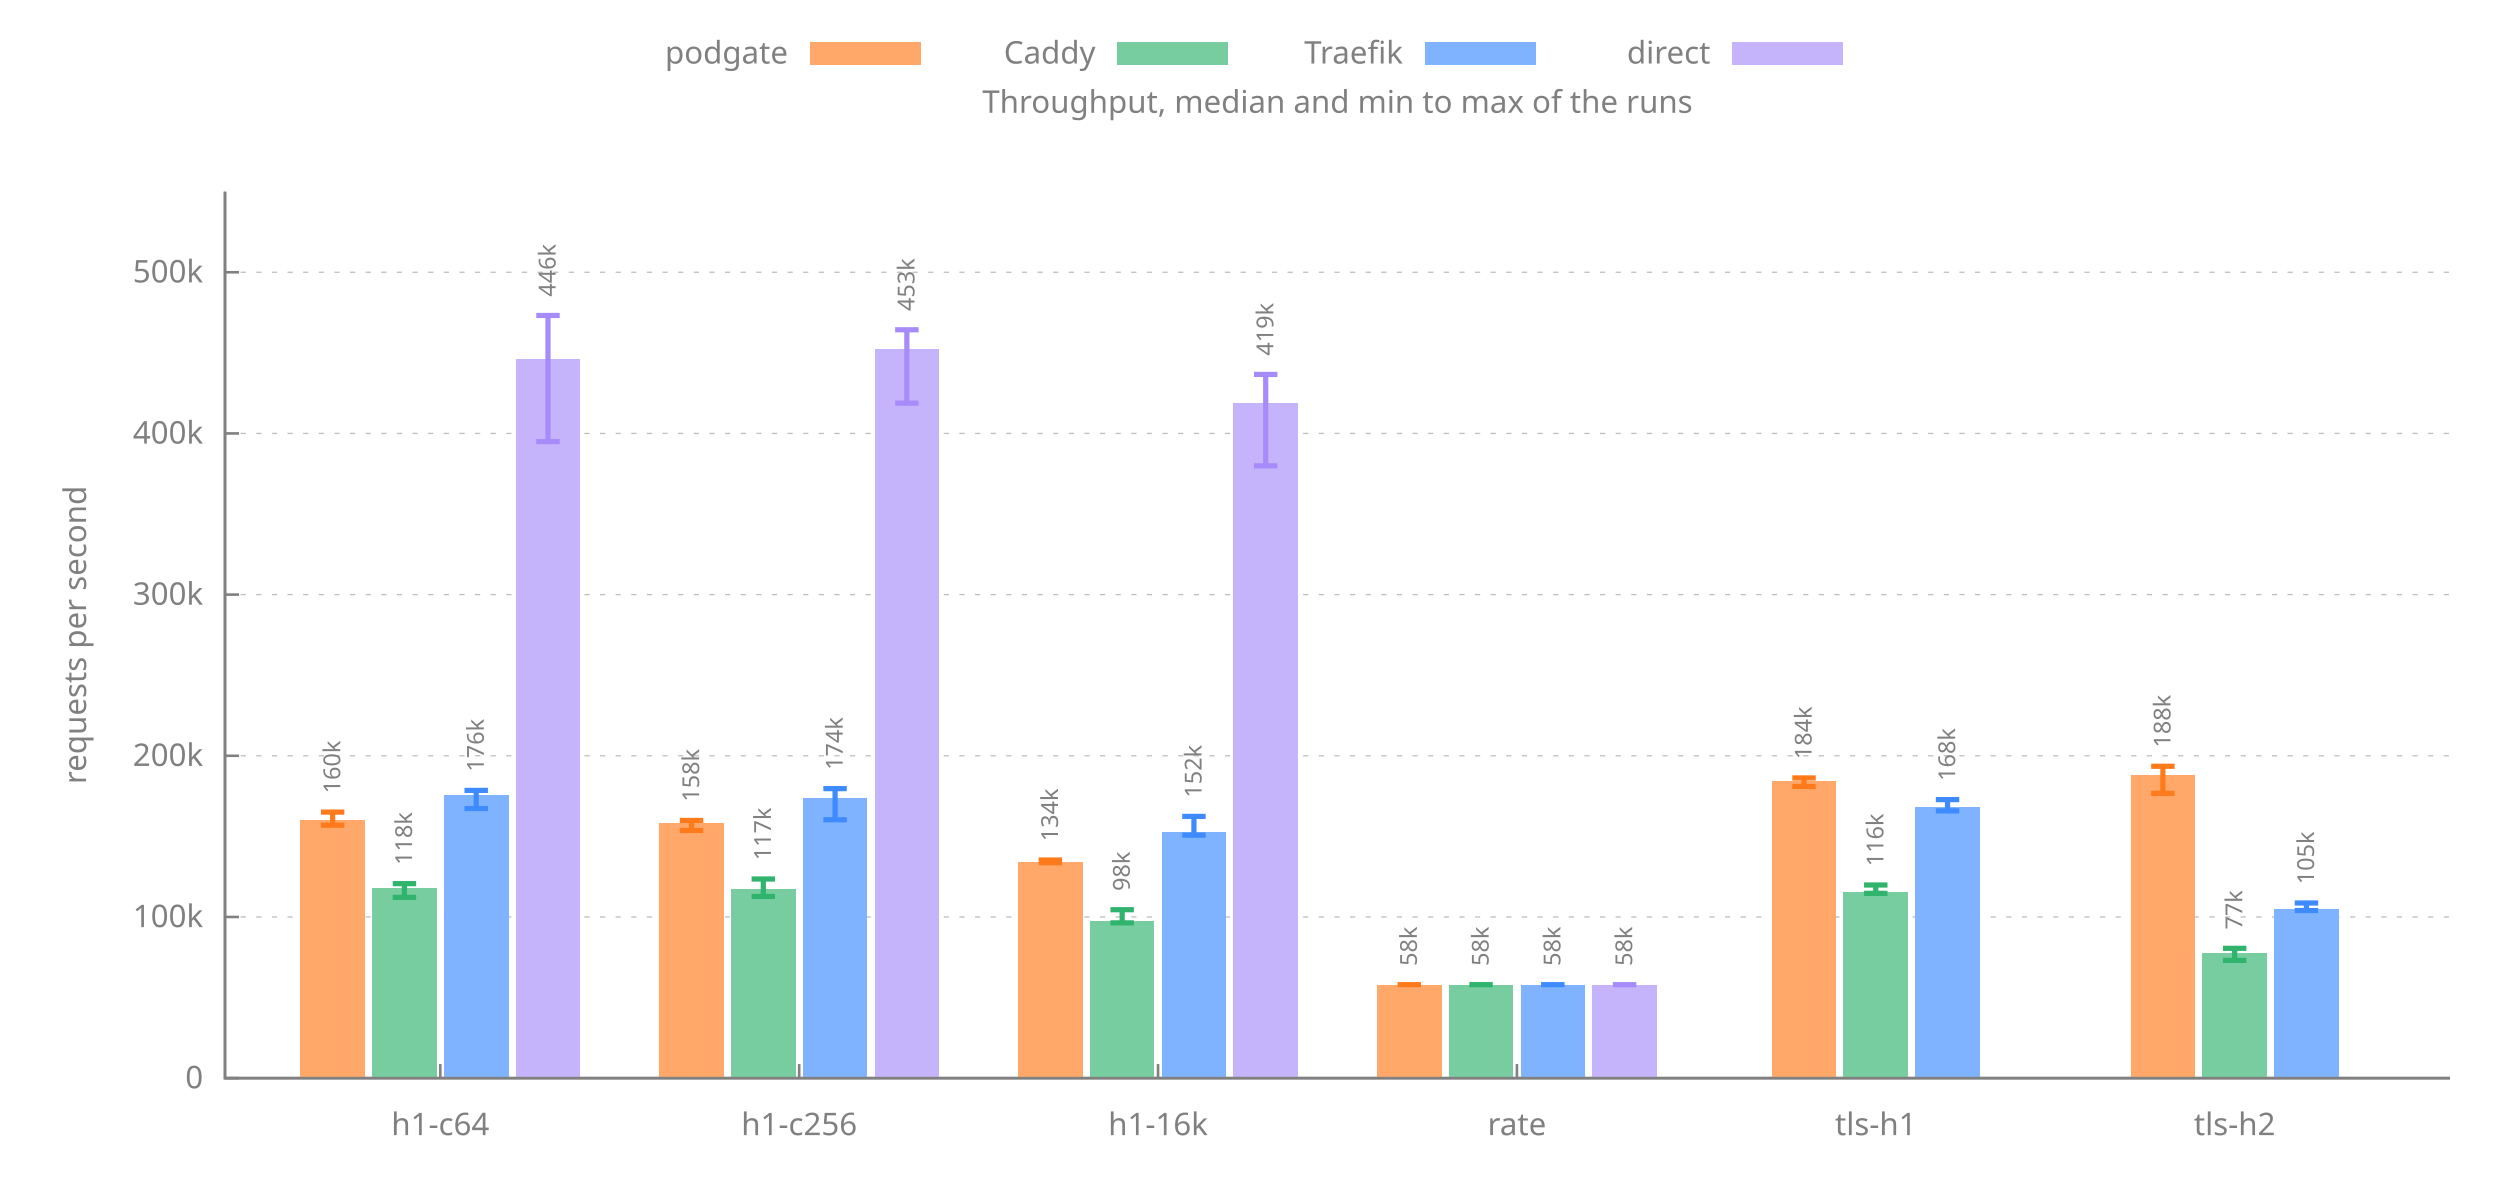
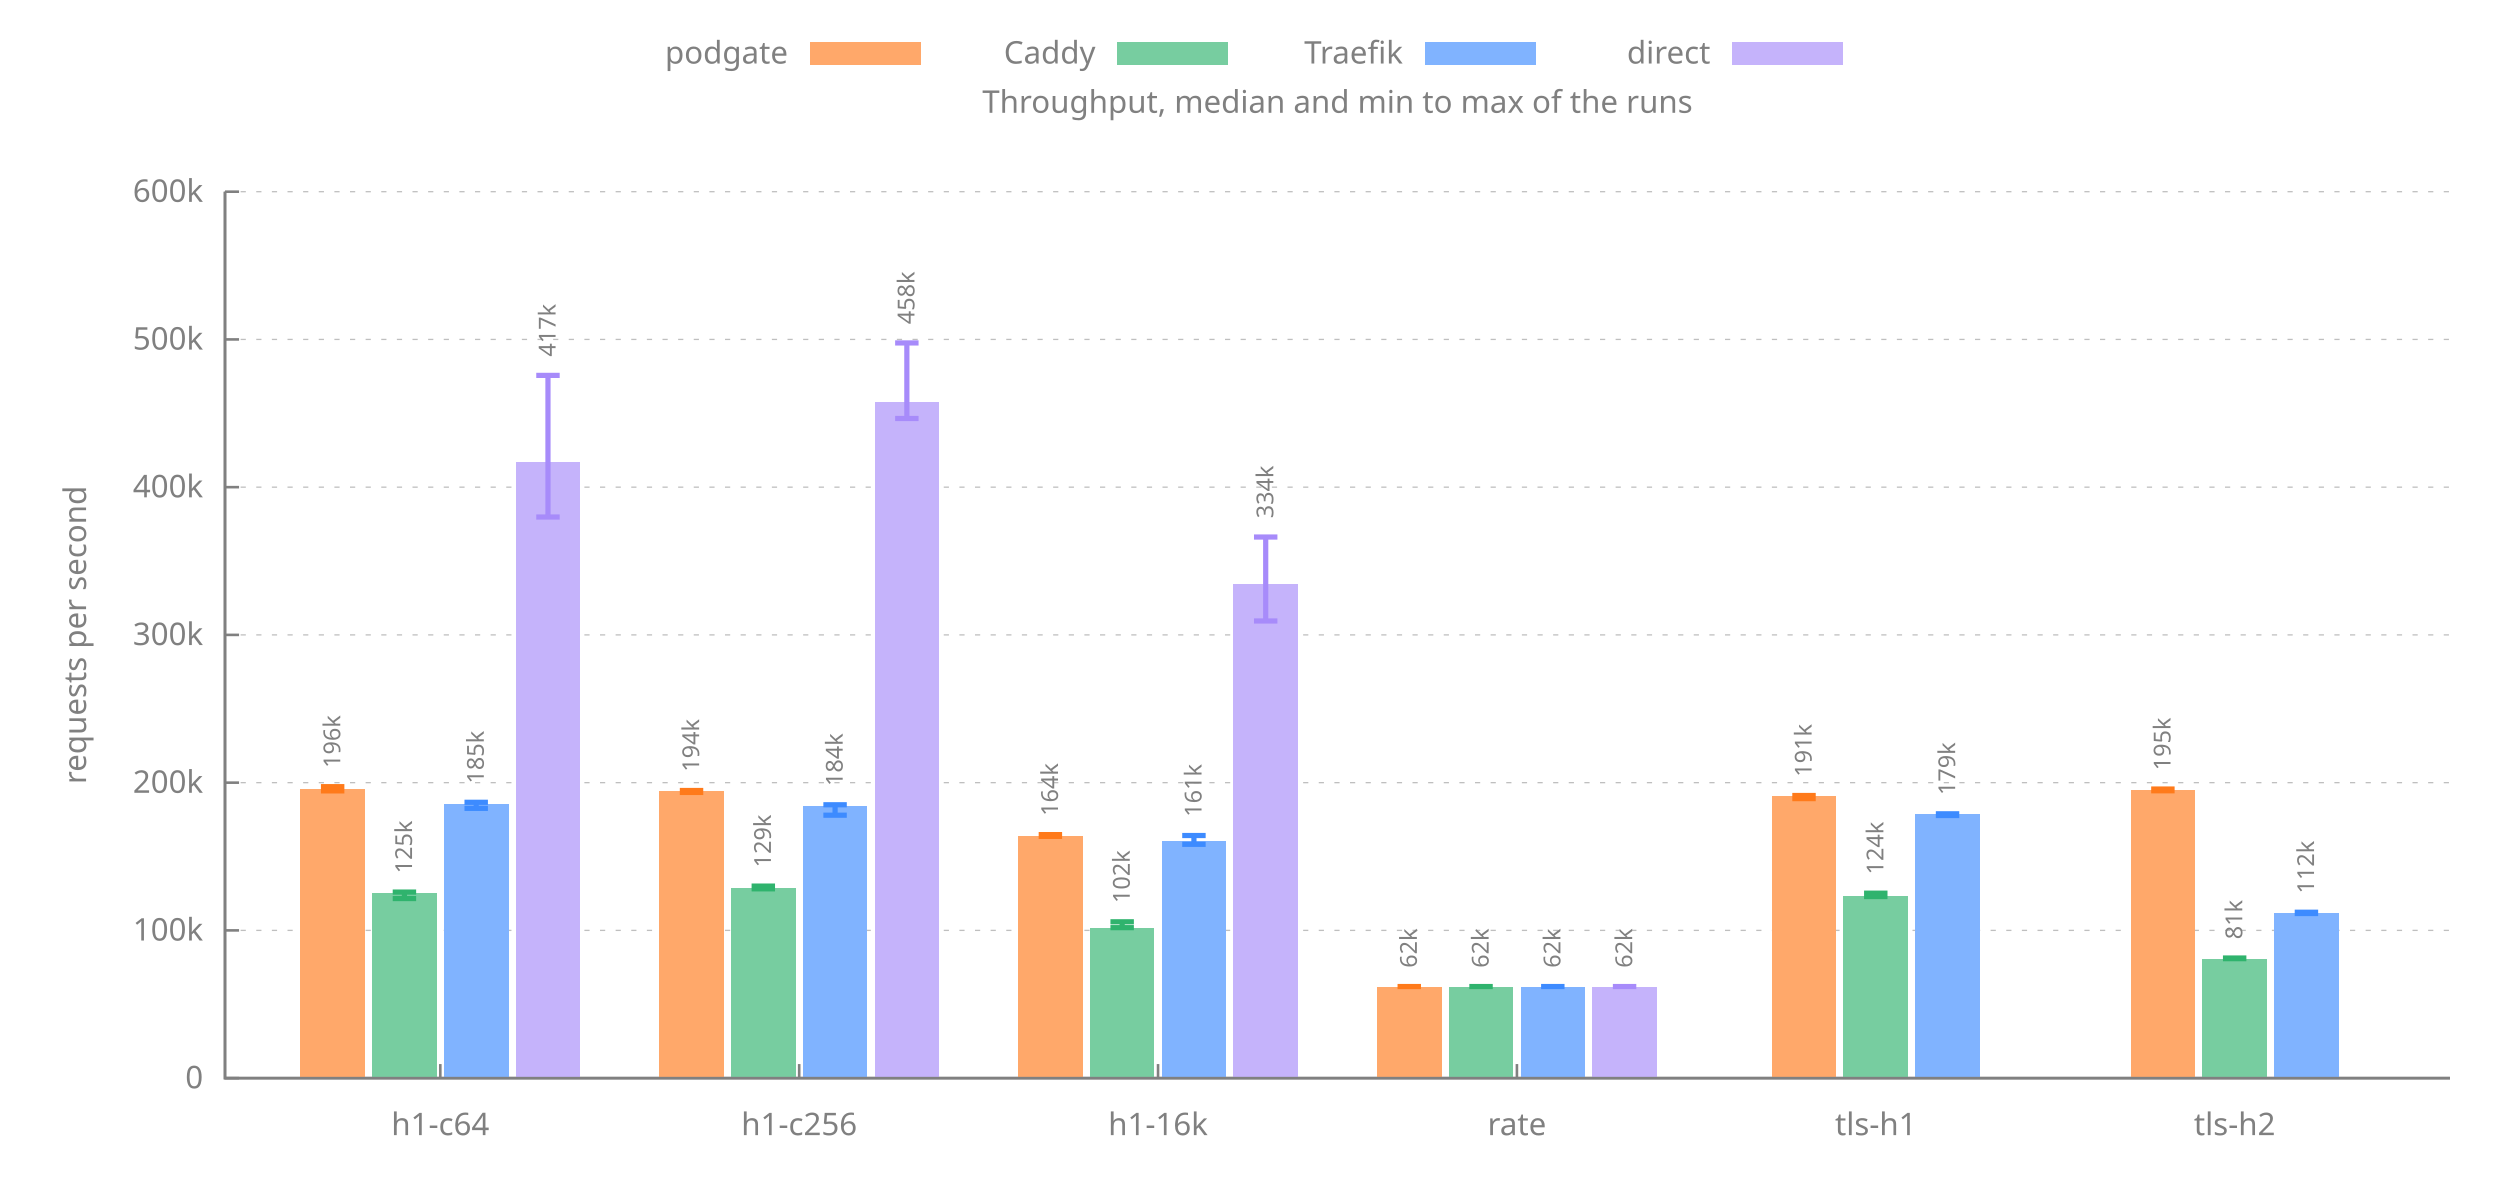
<svg xmlns="http://www.w3.org/2000/svg" xmlns:xlink="http://www.w3.org/1999/xlink" width="960" height="460" viewBox="0 0 960 460">
  <g id="gnuplot_canvas">
    <rect x="0" y="0" width="960" height="460" fill="none" />
    <defs>
      <circle id="gpDot" r="0.5" stroke-width="0.5" stroke="currentColor" />
      <path id="gpPt0" stroke-width="0.222" stroke="currentColor" d="M-1,0 h2 M0,-1 v2" />
      <path id="gpPt1" stroke-width="0.222" stroke="currentColor" d="M-1,-1 L1,1 M1,-1 L-1,1" />
      <path id="gpPt2" stroke-width="0.222" stroke="currentColor" d="M-1,0 L1,0 M0,-1 L0,1 M-1,-1 L1,1 M-1,1 L1,-1" />
      <rect id="gpPt3" stroke-width="0.222" stroke="currentColor" x="-1" y="-1" width="2" height="2" />
      <rect id="gpPt4" stroke-width="0.222" stroke="currentColor" fill="currentColor" x="-1" y="-1" width="2" height="2" />
      <circle id="gpPt5" stroke-width="0.222" stroke="currentColor" cx="0" cy="0" r="1" />
      <use xlink:href="#gpPt5" id="gpPt6" fill="currentColor" stroke="none" />
      <path id="gpPt7" stroke-width="0.222" stroke="currentColor" d="M0,-1.33 L-1.33,0.67 L1.33,0.67 z" />
      <use xlink:href="#gpPt7" id="gpPt8" fill="currentColor" stroke="none" />
      <use xlink:href="#gpPt7" id="gpPt9" stroke="currentColor" transform="rotate(180)" />
      <use xlink:href="#gpPt9" id="gpPt10" fill="currentColor" stroke="none" />
      <use xlink:href="#gpPt3" id="gpPt11" stroke="currentColor" transform="rotate(45)" />
      <use xlink:href="#gpPt11" id="gpPt12" fill="currentColor" stroke="none" />
      <path id="gpPt13" stroke-width="0.222" stroke="currentColor" d="M0,1.330 L1.265,0.411 L0.782,-1.067 L-0.782,-1.076 L-1.265,0.411 z" />
      <use xlink:href="#gpPt13" id="gpPt14" fill="currentColor" stroke="none" />
      <filter id="textbox" filterUnits="objectBoundingBox" x="0" y="0" height="1" width="1">
        <feFlood flood-color="white" flood-opacity="1" result="bgnd" />
        <feComposite in="SourceGraphic" in2="bgnd" operator="atop" />
      </filter>
      <filter id="greybox" filterUnits="objectBoundingBox" x="0" y="0" height="1" width="1">
        <feFlood flood-color="lightgrey" flood-opacity="1" result="grey" />
        <feComposite in="SourceGraphic" in2="grey" operator="atop" />
      </filter>
    </defs>
    <g fill="none" color="white" stroke="currentColor" stroke-width="1.00" stroke-linecap="butt" stroke-linejoin="miter">
</g>
    <g fill="none" color="black" stroke="currentColor" stroke-width="1.00" stroke-linecap="butt" stroke-linejoin="miter">
</g>
    <g fill="none" color="black" stroke="rgb(128, 128, 128)" stroke-width="0.50" stroke-linecap="butt" stroke-linejoin="miter">
</g>
    <g fill="none" color="gray" stroke="currentColor" stroke-width="0.50" stroke-linecap="butt" stroke-linejoin="miter">
      <path stroke="rgb(128, 128, 128)" stroke-dasharray="2,4" opacity="0.50" class="gridline" d="M86.40,414.00 L940.79,414.00  " />
    </g>
    <g fill="none" color="gray" stroke="rgb(128, 128, 128)" stroke-width="1.00" stroke-linecap="butt" stroke-linejoin="miter">
</g>
    <g fill="none" color="black" stroke="currentColor" stroke-width="1.00" stroke-linecap="butt" stroke-linejoin="miter">
      <path stroke="rgb(128, 128, 128)" d="M86.40,414.00 L91.80,414.00  " />
      <g transform="translate(78.01,417.90)" stroke="none" fill="rgb(128,128,128)" font-family="sans-serif" font-size="12.00" text-anchor="end">
        <text>
          <tspan font-family="sans-serif">0</tspan>
        </text>
      </g>
    </g>
    <g fill="none" color="black" stroke="currentColor" stroke-width="1.00" stroke-linecap="butt" stroke-linejoin="miter">
</g>
    <g fill="none" color="black" stroke="rgb(128, 128, 128)" stroke-width="0.50" stroke-linecap="butt" stroke-linejoin="miter">
</g>
    <g fill="none" color="gray" stroke="currentColor" stroke-width="0.50" stroke-linecap="butt" stroke-linejoin="miter">
-       <path stroke="rgb(128, 128, 128)" stroke-dasharray="2,4" opacity="0.50" class="gridline" d="M86.40,352.11 L940.79,352.11  " />
-     </g>
-     <g fill="none" color="gray" stroke="rgb(128, 128, 128)" stroke-width="1.00" stroke-linecap="butt" stroke-linejoin="miter">
- </g>
-     <g fill="none" color="black" stroke="currentColor" stroke-width="1.00" stroke-linecap="butt" stroke-linejoin="miter">
-       <path stroke="rgb(128, 128, 128)" d="M86.40,352.11 L91.80,352.11  " />
-       <g transform="translate(78.01,356.01)" stroke="none" fill="rgb(128,128,128)" font-family="sans-serif" font-size="12.00" text-anchor="end">
+       <path stroke="rgb(128, 128, 128)" stroke-dasharray="2,4" opacity="0.50" class="gridline" d="M86.40,357.27 L940.79,357.27  " />
+     </g>
+     <g fill="none" color="gray" stroke="rgb(128, 128, 128)" stroke-width="1.00" stroke-linecap="butt" stroke-linejoin="miter">
+ </g>
+     <g fill="none" color="black" stroke="currentColor" stroke-width="1.00" stroke-linecap="butt" stroke-linejoin="miter">
+       <path stroke="rgb(128, 128, 128)" d="M86.40,357.27 L91.80,357.27  " />
+       <g transform="translate(78.01,361.17)" stroke="none" fill="rgb(128,128,128)" font-family="sans-serif" font-size="12.00" text-anchor="end">
        <text>
          <tspan font-family="sans-serif">100k</tspan>
        </text>
      </g>
    </g>
    <g fill="none" color="black" stroke="currentColor" stroke-width="1.00" stroke-linecap="butt" stroke-linejoin="miter">
</g>
    <g fill="none" color="black" stroke="rgb(128, 128, 128)" stroke-width="0.50" stroke-linecap="butt" stroke-linejoin="miter">
</g>
    <g fill="none" color="gray" stroke="currentColor" stroke-width="0.50" stroke-linecap="butt" stroke-linejoin="miter">
-       <path stroke="rgb(128, 128, 128)" stroke-dasharray="2,4" opacity="0.50" class="gridline" d="M86.40,290.22 L940.79,290.22  " />
-     </g>
-     <g fill="none" color="gray" stroke="rgb(128, 128, 128)" stroke-width="1.00" stroke-linecap="butt" stroke-linejoin="miter">
- </g>
-     <g fill="none" color="black" stroke="currentColor" stroke-width="1.00" stroke-linecap="butt" stroke-linejoin="miter">
-       <path stroke="rgb(128, 128, 128)" d="M86.40,290.22 L91.80,290.22  " />
-       <g transform="translate(78.01,294.12)" stroke="none" fill="rgb(128,128,128)" font-family="sans-serif" font-size="12.00" text-anchor="end">
+       <path stroke="rgb(128, 128, 128)" stroke-dasharray="2,4" opacity="0.50" class="gridline" d="M86.40,300.54 L940.79,300.54  " />
+     </g>
+     <g fill="none" color="gray" stroke="rgb(128, 128, 128)" stroke-width="1.00" stroke-linecap="butt" stroke-linejoin="miter">
+ </g>
+     <g fill="none" color="black" stroke="currentColor" stroke-width="1.00" stroke-linecap="butt" stroke-linejoin="miter">
+       <path stroke="rgb(128, 128, 128)" d="M86.40,300.54 L91.80,300.54  " />
+       <g transform="translate(78.01,304.44)" stroke="none" fill="rgb(128,128,128)" font-family="sans-serif" font-size="12.00" text-anchor="end">
        <text>
          <tspan font-family="sans-serif">200k</tspan>
        </text>
      </g>
    </g>
    <g fill="none" color="black" stroke="currentColor" stroke-width="1.00" stroke-linecap="butt" stroke-linejoin="miter">
</g>
    <g fill="none" color="black" stroke="rgb(128, 128, 128)" stroke-width="0.50" stroke-linecap="butt" stroke-linejoin="miter">
</g>
    <g fill="none" color="gray" stroke="currentColor" stroke-width="0.50" stroke-linecap="butt" stroke-linejoin="miter">
-       <path stroke="rgb(128, 128, 128)" stroke-dasharray="2,4" opacity="0.50" class="gridline" d="M86.40,228.33 L940.79,228.33  " />
-     </g>
-     <g fill="none" color="gray" stroke="rgb(128, 128, 128)" stroke-width="1.00" stroke-linecap="butt" stroke-linejoin="miter">
- </g>
-     <g fill="none" color="black" stroke="currentColor" stroke-width="1.00" stroke-linecap="butt" stroke-linejoin="miter">
-       <path stroke="rgb(128, 128, 128)" d="M86.40,228.33 L91.80,228.33  " />
-       <g transform="translate(78.01,232.23)" stroke="none" fill="rgb(128,128,128)" font-family="sans-serif" font-size="12.00" text-anchor="end">
+       <path stroke="rgb(128, 128, 128)" stroke-dasharray="2,4" opacity="0.50" class="gridline" d="M86.40,243.80 L940.79,243.80  " />
+     </g>
+     <g fill="none" color="gray" stroke="rgb(128, 128, 128)" stroke-width="1.00" stroke-linecap="butt" stroke-linejoin="miter">
+ </g>
+     <g fill="none" color="black" stroke="currentColor" stroke-width="1.00" stroke-linecap="butt" stroke-linejoin="miter">
+       <path stroke="rgb(128, 128, 128)" d="M86.40,243.80 L91.80,243.80  " />
+       <g transform="translate(78.01,247.70)" stroke="none" fill="rgb(128,128,128)" font-family="sans-serif" font-size="12.00" text-anchor="end">
        <text>
          <tspan font-family="sans-serif">300k</tspan>
        </text>
      </g>
    </g>
    <g fill="none" color="black" stroke="currentColor" stroke-width="1.00" stroke-linecap="butt" stroke-linejoin="miter">
</g>
    <g fill="none" color="black" stroke="rgb(128, 128, 128)" stroke-width="0.50" stroke-linecap="butt" stroke-linejoin="miter">
</g>
    <g fill="none" color="gray" stroke="currentColor" stroke-width="0.50" stroke-linecap="butt" stroke-linejoin="miter">
-       <path stroke="rgb(128, 128, 128)" stroke-dasharray="2,4" opacity="0.50" class="gridline" d="M86.40,166.44 L940.79,166.44  " />
-     </g>
-     <g fill="none" color="gray" stroke="rgb(128, 128, 128)" stroke-width="1.00" stroke-linecap="butt" stroke-linejoin="miter">
- </g>
-     <g fill="none" color="black" stroke="currentColor" stroke-width="1.00" stroke-linecap="butt" stroke-linejoin="miter">
-       <path stroke="rgb(128, 128, 128)" d="M86.40,166.44 L91.80,166.44  " />
-       <g transform="translate(78.01,170.34)" stroke="none" fill="rgb(128,128,128)" font-family="sans-serif" font-size="12.00" text-anchor="end">
+       <path stroke="rgb(128, 128, 128)" stroke-dasharray="2,4" opacity="0.50" class="gridline" d="M86.40,187.07 L940.79,187.07  " />
+     </g>
+     <g fill="none" color="gray" stroke="rgb(128, 128, 128)" stroke-width="1.00" stroke-linecap="butt" stroke-linejoin="miter">
+ </g>
+     <g fill="none" color="black" stroke="currentColor" stroke-width="1.00" stroke-linecap="butt" stroke-linejoin="miter">
+       <path stroke="rgb(128, 128, 128)" d="M86.40,187.07 L91.80,187.07  " />
+       <g transform="translate(78.01,190.97)" stroke="none" fill="rgb(128,128,128)" font-family="sans-serif" font-size="12.00" text-anchor="end">
        <text>
          <tspan font-family="sans-serif">400k</tspan>
        </text>
      </g>
    </g>
    <g fill="none" color="black" stroke="currentColor" stroke-width="1.00" stroke-linecap="butt" stroke-linejoin="miter">
</g>
    <g fill="none" color="black" stroke="rgb(128, 128, 128)" stroke-width="0.50" stroke-linecap="butt" stroke-linejoin="miter">
</g>
    <g fill="none" color="gray" stroke="currentColor" stroke-width="0.50" stroke-linecap="butt" stroke-linejoin="miter">
-       <path stroke="rgb(128, 128, 128)" stroke-dasharray="2,4" opacity="0.50" class="gridline" d="M86.40,104.55 L940.79,104.55  " />
-     </g>
-     <g fill="none" color="gray" stroke="rgb(128, 128, 128)" stroke-width="1.00" stroke-linecap="butt" stroke-linejoin="miter">
- </g>
-     <g fill="none" color="black" stroke="currentColor" stroke-width="1.00" stroke-linecap="butt" stroke-linejoin="miter">
-       <path stroke="rgb(128, 128, 128)" d="M86.40,104.55 L91.80,104.55  " />
-       <g transform="translate(78.01,108.45)" stroke="none" fill="rgb(128,128,128)" font-family="sans-serif" font-size="12.00" text-anchor="end">
+       <path stroke="rgb(128, 128, 128)" stroke-dasharray="2,4" opacity="0.50" class="gridline" d="M86.40,130.34 L940.79,130.34  " />
+     </g>
+     <g fill="none" color="gray" stroke="rgb(128, 128, 128)" stroke-width="1.00" stroke-linecap="butt" stroke-linejoin="miter">
+ </g>
+     <g fill="none" color="black" stroke="currentColor" stroke-width="1.00" stroke-linecap="butt" stroke-linejoin="miter">
+       <path stroke="rgb(128, 128, 128)" d="M86.40,130.34 L91.80,130.34  " />
+       <g transform="translate(78.01,134.24)" stroke="none" fill="rgb(128,128,128)" font-family="sans-serif" font-size="12.00" text-anchor="end">
        <text>
          <tspan font-family="sans-serif">500k</tspan>
+         </text>
+       </g>
+     </g>
+     <g fill="none" color="black" stroke="currentColor" stroke-width="1.00" stroke-linecap="butt" stroke-linejoin="miter">
+ </g>
+     <g fill="none" color="black" stroke="rgb(128, 128, 128)" stroke-width="0.50" stroke-linecap="butt" stroke-linejoin="miter">
+ </g>
+     <g fill="none" color="gray" stroke="currentColor" stroke-width="0.50" stroke-linecap="butt" stroke-linejoin="miter">
+       <path stroke="rgb(128, 128, 128)" stroke-dasharray="2,4" opacity="0.50" class="gridline" d="M86.40,73.61 L940.79,73.61  " />
+     </g>
+     <g fill="none" color="gray" stroke="rgb(128, 128, 128)" stroke-width="1.00" stroke-linecap="butt" stroke-linejoin="miter">
+ </g>
+     <g fill="none" color="black" stroke="currentColor" stroke-width="1.00" stroke-linecap="butt" stroke-linejoin="miter">
+       <path stroke="rgb(128, 128, 128)" d="M86.40,73.61 L91.80,73.61  " />
+       <g transform="translate(78.01,77.51)" stroke="none" fill="rgb(128,128,128)" font-family="sans-serif" font-size="12.00" text-anchor="end">
+         <text>
+           <tspan font-family="sans-serif">600k</tspan>
        </text>
      </g>
    </g>
    <g fill="none" color="black" stroke="currentColor" stroke-width="1.00" stroke-linecap="butt" stroke-linejoin="miter">
      <path stroke="rgb(128, 128, 128)" d="M169.08,414.00 L169.08,408.60  " />
      <g transform="translate(169.08,435.90)" stroke="none" fill="rgb(128,128,128)" font-family="sans-serif" font-size="12.00" text-anchor="middle">
        <text>
          <tspan font-family="sans-serif">h1-c64</tspan>
        </text>
      </g>
    </g>
    <g fill="none" color="black" stroke="currentColor" stroke-width="1.00" stroke-linecap="butt" stroke-linejoin="miter">
      <path stroke="rgb(128, 128, 128)" d="M306.89,414.00 L306.89,408.60  " />
      <g transform="translate(306.89,435.90)" stroke="none" fill="rgb(128,128,128)" font-family="sans-serif" font-size="12.00" text-anchor="middle">
        <text>
          <tspan font-family="sans-serif">h1-c256</tspan>
        </text>
      </g>
    </g>
    <g fill="none" color="black" stroke="currentColor" stroke-width="1.00" stroke-linecap="butt" stroke-linejoin="miter">
      <path stroke="rgb(128, 128, 128)" d="M444.69,414.00 L444.69,408.60  " />
      <g transform="translate(444.69,435.90)" stroke="none" fill="rgb(128,128,128)" font-family="sans-serif" font-size="12.00" text-anchor="middle">
        <text>
          <tspan font-family="sans-serif">h1-16k</tspan>
        </text>
      </g>
    </g>
    <g fill="none" color="black" stroke="currentColor" stroke-width="1.00" stroke-linecap="butt" stroke-linejoin="miter">
      <path stroke="rgb(128, 128, 128)" d="M582.50,414.00 L582.50,408.60  " />
      <g transform="translate(582.50,435.90)" stroke="none" fill="rgb(128,128,128)" font-family="sans-serif" font-size="12.00" text-anchor="middle">
        <text>
          <tspan font-family="sans-serif">rate</tspan>
        </text>
      </g>
    </g>
    <g fill="none" color="black" stroke="currentColor" stroke-width="1.00" stroke-linecap="butt" stroke-linejoin="miter">
      <path stroke="rgb(128, 128, 128)" d="M720.30,414.00 L720.30,408.60  " />
      <g transform="translate(720.30,435.90)" stroke="none" fill="rgb(128,128,128)" font-family="sans-serif" font-size="12.00" text-anchor="middle">
        <text>
          <tspan font-family="sans-serif">tls-h1</tspan>
        </text>
      </g>
    </g>
    <g fill="none" color="black" stroke="currentColor" stroke-width="1.00" stroke-linecap="butt" stroke-linejoin="miter">
      <path stroke="rgb(128, 128, 128)" d="M858.11,414.00 L858.11,408.60  " />
      <g transform="translate(858.11,435.90)" stroke="none" fill="rgb(128,128,128)" font-family="sans-serif" font-size="12.00" text-anchor="middle">
        <text>
          <tspan font-family="sans-serif">tls-h2</tspan>
        </text>
      </g>
    </g>
    <g fill="none" color="black" stroke="currentColor" stroke-width="1.00" stroke-linecap="butt" stroke-linejoin="miter">
</g>
    <g fill="none" color="black" stroke="currentColor" stroke-width="1.00" stroke-linecap="butt" stroke-linejoin="miter">
      <path stroke="rgb(128, 128, 128)" d="M86.40,73.61 L86.40,414.00 L940.79,414.00 M940.79,73.61 M86.40,73.61  " />
    </g>
    <g fill="none" color="black" stroke="currentColor" stroke-width="1.00" stroke-linecap="butt" stroke-linejoin="miter">
</g>
    <g id="gnuplot_plot_1">
      <g fill="none" color="black" stroke="currentColor" stroke-width="1.00" stroke-linecap="butt" stroke-linejoin="miter">
        <g transform="translate(302.59,24.41)" stroke="none" fill="rgb(128,128,128)" font-family="sans-serif" font-size="12.00" text-anchor="end">
          <text>
            <tspan font-family="sans-serif">podgate</tspan>
          </text>
        </g>
      </g>
      <g fill="none" color="black" stroke="currentColor" stroke-width="1.00" stroke-linecap="butt" stroke-linejoin="miter">
        <g stroke="none" shape-rendering="crispEdges">
          <polygon fill="rgb(255, 168, 106)" points="310.98,25.01 353.54,25.01 353.54,16.01 310.98,16.01 " />
-           <polygon fill="rgb(255, 168, 106)" points="115.34,414.00 140.15,414.00 140.15,314.92 115.34,314.92 " />
-           <polygon fill="rgb(255, 168, 106)" points="253.14,414.00 277.96,414.00 277.96,315.97 253.14,315.97 " />
-           <polygon fill="rgb(255, 168, 106)" points="390.95,414.00 415.76,414.00 415.76,330.89 390.95,330.89 " />
-           <polygon fill="rgb(255, 168, 106)" points="528.75,414.00 553.57,414.00 553.57,378.10 528.75,378.10 " />
-           <polygon fill="rgb(255, 168, 106)" points="680.34,414.00 705.15,414.00 705.15,300.06 680.34,300.06 " />
-           <polygon fill="rgb(255, 168, 106)" points="818.14,414.00 842.96,414.00 842.96,297.70 818.14,297.70 " />
+           <polygon fill="rgb(255, 168, 106)" points="115.34,414.00 140.15,414.00 140.15,302.91 115.34,302.91 " />
+           <polygon fill="rgb(255, 168, 106)" points="253.14,414.00 277.96,414.00 277.96,303.68 253.14,303.68 " />
+           <polygon fill="rgb(255, 168, 106)" points="390.95,414.00 415.76,414.00 415.76,320.99 390.95,320.99 " />
+           <polygon fill="rgb(255, 168, 106)" points="528.75,414.00 553.57,414.00 553.57,378.82 528.75,378.82 " />
+           <polygon fill="rgb(255, 168, 106)" points="680.34,414.00 705.15,414.00 705.15,305.84 680.34,305.84 " />
+           <polygon fill="rgb(255, 168, 106)" points="818.14,414.00 842.96,414.00 842.96,303.50 818.14,303.50 " />
        </g>
      </g>
    </g>
    <g id="gnuplot_plot_2">
      <g fill="none" color="black" stroke="currentColor" stroke-width="1.00" stroke-linecap="butt" stroke-linejoin="miter">
        <g transform="translate(420.66,24.41)" stroke="none" fill="rgb(128,128,128)" font-family="sans-serif" font-size="12.00" text-anchor="end">
          <text>
            <tspan font-family="sans-serif">Caddy</tspan>
          </text>
        </g>
      </g>
      <g fill="none" color="black" stroke="currentColor" stroke-width="1.00" stroke-linecap="butt" stroke-linejoin="miter">
        <g stroke="none" shape-rendering="crispEdges">
          <polygon fill="rgb(119, 205, 160)" points="429.05,25.01 471.61,25.01 471.61,16.01 429.05,16.01 " />
-           <polygon fill="rgb(119, 205, 160)" points="142.90,414.00 167.71,414.00 167.71,341.18 142.90,341.18 " />
-           <polygon fill="rgb(119, 205, 160)" points="280.70,414.00 305.52,414.00 305.52,341.54 280.70,341.54 " />
-           <polygon fill="rgb(119, 205, 160)" points="418.51,414.00 443.32,414.00 443.32,353.55 418.51,353.55 " />
-           <polygon fill="rgb(119, 205, 160)" points="556.31,414.00 581.13,414.00 581.13,378.10 556.31,378.10 " />
-           <polygon fill="rgb(119, 205, 160)" points="707.90,414.00 732.71,414.00 732.71,342.43 707.90,342.43 " />
-           <polygon fill="rgb(119, 205, 160)" points="845.70,414.00 870.52,414.00 870.52,366.06 845.70,366.06 " />
+           <polygon fill="rgb(119, 205, 160)" points="142.90,414.00 167.71,414.00 167.71,342.94 142.90,342.94 " />
+           <polygon fill="rgb(119, 205, 160)" points="280.70,414.00 305.52,414.00 305.52,340.93 280.70,340.93 " />
+           <polygon fill="rgb(119, 205, 160)" points="418.51,414.00 443.32,414.00 443.32,356.17 418.51,356.17 " />
+           <polygon fill="rgb(119, 205, 160)" points="556.31,414.00 581.13,414.00 581.13,378.82 556.31,378.82 " />
+           <polygon fill="rgb(119, 205, 160)" points="707.90,414.00 732.71,414.00 732.71,343.89 707.90,343.89 " />
+           <polygon fill="rgb(119, 205, 160)" points="845.70,414.00 870.52,414.00 870.52,368.10 845.70,368.10 " />
        </g>
      </g>
    </g>
    <g id="gnuplot_plot_3">
      <g fill="none" color="black" stroke="currentColor" stroke-width="1.00" stroke-linecap="butt" stroke-linejoin="miter">
        <g transform="translate(538.73,24.41)" stroke="none" fill="rgb(128,128,128)" font-family="sans-serif" font-size="12.00" text-anchor="end">
          <text>
            <tspan font-family="sans-serif">Traefik</tspan>
          </text>
        </g>
      </g>
      <g fill="none" color="black" stroke="currentColor" stroke-width="1.00" stroke-linecap="butt" stroke-linejoin="miter">
        <g stroke="none" shape-rendering="crispEdges">
          <polygon fill="rgb(128, 179, 255)" points="547.12,25.01 589.68,25.01 589.68,16.01 547.12,16.01 " />
-           <polygon fill="rgb(128, 179, 255)" points="170.46,414.00 195.28,414.00 195.28,305.24 170.46,305.24 " />
-           <polygon fill="rgb(128, 179, 255)" points="308.27,414.00 333.08,414.00 333.08,306.43 308.27,306.43 " />
-           <polygon fill="rgb(128, 179, 255)" points="446.07,414.00 470.89,414.00 470.89,319.62 446.07,319.62 " />
-           <polygon fill="rgb(128, 179, 255)" points="583.88,414.00 608.69,414.00 608.69,378.10 583.88,378.10 " />
-           <polygon fill="rgb(128, 179, 255)" points="735.46,414.00 760.28,414.00 760.28,310.01 735.46,310.01 " />
-           <polygon fill="rgb(128, 179, 255)" points="873.27,414.00 898.08,414.00 898.08,348.93 873.27,348.93 " />
+           <polygon fill="rgb(128, 179, 255)" points="170.46,414.00 195.28,414.00 195.28,308.92 170.46,308.92 " />
+           <polygon fill="rgb(128, 179, 255)" points="308.27,414.00 333.08,414.00 333.08,309.43 308.27,309.43 " />
+           <polygon fill="rgb(128, 179, 255)" points="446.07,414.00 470.89,414.00 470.89,322.84 446.07,322.84 " />
+           <polygon fill="rgb(128, 179, 255)" points="583.88,414.00 608.69,414.00 608.69,378.82 583.88,378.82 " />
+           <polygon fill="rgb(128, 179, 255)" points="735.46,414.00 760.28,414.00 760.28,312.69 735.46,312.69 " />
+           <polygon fill="rgb(128, 179, 255)" points="873.27,414.00 898.08,414.00 898.08,350.50 873.27,350.50 " />
        </g>
      </g>
    </g>
    <g id="gnuplot_plot_4">
      <g fill="none" color="black" stroke="currentColor" stroke-width="1.00" stroke-linecap="butt" stroke-linejoin="miter">
        <g transform="translate(656.80,24.41)" stroke="none" fill="rgb(128,128,128)" font-family="sans-serif" font-size="12.00" text-anchor="end">
          <text>
            <tspan font-family="sans-serif">direct</tspan>
          </text>
        </g>
      </g>
      <g fill="none" color="black" stroke="currentColor" stroke-width="1.00" stroke-linecap="butt" stroke-linejoin="miter">
        <g stroke="none" shape-rendering="crispEdges">
          <polygon fill="rgb(197, 179, 251)" points="665.19,25.01 707.75,25.01 707.75,16.01 665.19,16.01 " />
-           <polygon fill="rgb(197, 179, 251)" points="198.02,414.00 222.84,414.00 222.84,137.67 198.02,137.67 " />
-           <polygon fill="rgb(197, 179, 251)" points="335.83,414.00 360.64,414.00 360.64,133.90 335.83,133.90 " />
-           <polygon fill="rgb(197, 179, 251)" points="473.63,414.00 498.45,414.00 498.45,154.85 473.63,154.85 " />
-           <polygon fill="rgb(197, 179, 251)" points="611.44,414.00 636.25,414.00 636.25,378.10 611.44,378.10 " />
+           <polygon fill="rgb(197, 179, 251)" points="198.02,414.00 222.84,414.00 222.84,177.54 198.02,177.54 " />
+           <polygon fill="rgb(197, 179, 251)" points="335.83,414.00 360.64,414.00 360.64,154.42 335.83,154.42 " />
+           <polygon fill="rgb(197, 179, 251)" points="473.63,414.00 498.45,414.00 498.45,224.35 473.63,224.35 " />
+           <polygon fill="rgb(197, 179, 251)" points="611.44,414.00 636.25,414.00 636.25,378.82 611.44,378.82 " />
        </g>
      </g>
    </g>
    <g id="gnuplot_plot_5" fill="none">
      <g fill="none" color="white" stroke="rgb(167, 139, 250)" stroke-width="2.00" stroke-linecap="butt" stroke-linejoin="miter">
</g>
      <g fill="none" color="black" stroke="currentColor" stroke-width="2.00" stroke-linecap="butt" stroke-linejoin="miter">
-         <path stroke="rgb(255, 122,  26)" d="M127.74,316.88 L127.74,311.85 M123.24,316.88 L132.24,316.88 M123.24,311.85 L132.24,311.85 M265.55,318.91 L265.55,315.05   M261.05,318.91 L270.05,318.91 M261.05,315.05 L270.05,315.05 M403.35,331.29 L403.35,330.25 M398.85,331.29 L407.85,331.29   M398.85,330.25 L407.85,330.25 M541.16,378.11 M536.66,378.11 L545.66,378.11 M536.66,378.11 L545.66,378.11 M692.74,302.00   L692.74,298.73 M688.24,302.00 L697.24,302.00 M688.24,298.73 L697.24,298.73 M830.55,304.64 L830.55,294.25 M826.05,304.64   L835.05,304.64 M826.05,294.25 L835.05,294.25  " />
-       </g>
-       <g fill="none" color="black" stroke="currentColor" stroke-width="2.00" stroke-linecap="butt" stroke-linejoin="miter">
-         <use xlink:href="#gpDot" x="127.74" y="314.93" color="rgb(255, 122,  26)" />
-         <use xlink:href="#gpDot" x="265.55" y="315.98" color="rgb(255, 122,  26)" />
-         <use xlink:href="#gpDot" x="403.35" y="330.90" color="rgb(255, 122,  26)" />
-         <use xlink:href="#gpDot" x="541.16" y="378.11" color="rgb(255, 122,  26)" />
-         <use xlink:href="#gpDot" x="692.74" y="300.07" color="rgb(255, 122,  26)" />
-         <use xlink:href="#gpDot" x="830.55" y="297.71" color="rgb(255, 122,  26)" />
+         <path stroke="rgb(255, 122,  26)" d="M127.74,303.70 L127.74,302.08 M123.24,303.70 L132.24,303.70 M123.24,302.08 L132.24,302.08 M265.55,304.30 L265.55,303.55   M261.05,304.30 L270.05,304.30 M261.05,303.55 L270.05,303.55 M403.35,321.17 L403.35,320.49 M398.85,321.17 L407.85,321.17   M398.85,320.49 L407.85,320.49 M541.16,378.83 M536.66,378.83 L545.66,378.83 M536.66,378.83 L545.66,378.83 M692.74,306.67   L692.74,305.47 M688.24,306.67 L697.24,306.67 M688.24,305.47 L697.24,305.47 M830.55,303.66 L830.55,302.99 M826.05,303.66   L835.05,303.66 M826.05,302.99 L835.05,302.99  " />
+       </g>
+       <g fill="none" color="black" stroke="currentColor" stroke-width="2.00" stroke-linecap="butt" stroke-linejoin="miter">
+         <use xlink:href="#gpDot" x="127.74" y="302.92" color="rgb(255, 122,  26)" />
+         <use xlink:href="#gpDot" x="265.55" y="303.69" color="rgb(255, 122,  26)" />
+         <use xlink:href="#gpDot" x="403.35" y="321.00" color="rgb(255, 122,  26)" />
+         <use xlink:href="#gpDot" x="541.16" y="378.83" color="rgb(255, 122,  26)" />
+         <use xlink:href="#gpDot" x="692.74" y="305.85" color="rgb(255, 122,  26)" />
+         <use xlink:href="#gpDot" x="830.55" y="303.51" color="rgb(255, 122,  26)" />
      </g>
    </g>
    <g id="gnuplot_plot_6" fill="none">
      <g fill="none" color="black" stroke="currentColor" stroke-width="2.00" stroke-linecap="butt" stroke-linejoin="miter">
-         <path stroke="rgb( 47, 179, 109)" d="M155.30,344.58 L155.30,339.32 M150.80,344.58 L159.80,344.58 M150.80,339.32 L159.80,339.32 M293.11,344.23 L293.11,337.54   M288.61,344.23 L297.61,344.23 M288.61,337.54 L297.61,337.54 M430.91,354.38 L430.91,349.33 M426.41,354.38 L435.41,354.38   M426.41,349.33 L435.41,349.33 M568.72,378.11 M564.22,378.11 L573.22,378.11 M564.22,378.11 L573.22,378.11 M720.30,343.05   L720.30,339.84 M715.80,343.05 L724.80,343.05 M715.80,339.84 L724.80,339.84 M858.11,368.79 L858.11,364.16 M853.61,368.79   L862.61,368.79 M853.61,364.16 L862.61,364.16  " />
-       </g>
-       <g fill="none" color="black" stroke="currentColor" stroke-width="2.00" stroke-linecap="butt" stroke-linejoin="miter">
-         <use xlink:href="#gpDot" x="155.30" y="341.19" color="rgb( 47, 179, 109)" />
-         <use xlink:href="#gpDot" x="293.11" y="341.55" color="rgb( 47, 179, 109)" />
-         <use xlink:href="#gpDot" x="430.91" y="353.56" color="rgb( 47, 179, 109)" />
-         <use xlink:href="#gpDot" x="568.72" y="378.11" color="rgb( 47, 179, 109)" />
-         <use xlink:href="#gpDot" x="720.30" y="342.44" color="rgb( 47, 179, 109)" />
-         <use xlink:href="#gpDot" x="858.11" y="366.07" color="rgb( 47, 179, 109)" />
+         <path stroke="rgb( 47, 179, 109)" d="M155.30,345.04 L155.30,342.56 M150.80,345.04 L159.80,345.04 M150.80,342.56 L159.80,342.56 M293.11,341.31 L293.11,340.26   M288.61,341.31 L297.61,341.31 M288.61,340.26 L297.61,340.26 M430.91,356.22 L430.91,353.97 M426.41,356.22 L435.41,356.22   M426.41,353.97 L435.41,353.97 M568.72,378.83 M564.22,378.83 L573.22,378.83 M564.22,378.83 L573.22,378.83 M720.30,344.27   L720.30,342.98 M715.80,344.27 L724.80,344.27 M715.80,342.98 L724.80,342.98 M858.11,368.13 L858.11,367.88 M853.61,368.13   L862.61,368.13 M853.61,367.88 L862.61,367.88  " />
+       </g>
+       <g fill="none" color="black" stroke="currentColor" stroke-width="2.00" stroke-linecap="butt" stroke-linejoin="miter">
+         <use xlink:href="#gpDot" x="155.30" y="342.95" color="rgb( 47, 179, 109)" />
+         <use xlink:href="#gpDot" x="293.11" y="340.94" color="rgb( 47, 179, 109)" />
+         <use xlink:href="#gpDot" x="430.91" y="356.18" color="rgb( 47, 179, 109)" />
+         <use xlink:href="#gpDot" x="568.72" y="378.83" color="rgb( 47, 179, 109)" />
+         <use xlink:href="#gpDot" x="720.30" y="343.90" color="rgb( 47, 179, 109)" />
+         <use xlink:href="#gpDot" x="858.11" y="368.11" color="rgb( 47, 179, 109)" />
      </g>
    </g>
    <g id="gnuplot_plot_7" fill="none">
      <g fill="none" color="black" stroke="currentColor" stroke-width="2.00" stroke-linecap="butt" stroke-linejoin="miter">
-         <path stroke="rgb( 61, 139, 255)" d="M182.86,310.48 L182.86,303.51 M178.36,310.48 L187.36,310.48 M178.36,303.51 L187.36,303.51 M320.67,314.78 L320.67,302.84   M316.17,314.78 L325.17,314.78 M316.17,302.84 L325.17,302.84 M458.47,320.71 L458.47,313.49 M453.97,320.71 L462.97,320.71   M453.97,313.49 L462.97,313.49 M596.28,378.11 M591.78,378.11 L600.78,378.11 M591.78,378.11 L600.78,378.11 M747.86,311.39   L747.86,307.05 M743.36,311.39 L752.36,311.39 M743.36,307.05 L752.36,307.05 M885.67,349.65 L885.67,346.75 M881.17,349.65   L890.17,349.65 M881.17,346.75 L890.17,346.75  " />
-       </g>
-       <g fill="none" color="black" stroke="currentColor" stroke-width="2.00" stroke-linecap="butt" stroke-linejoin="miter">
-         <use xlink:href="#gpDot" x="182.86" y="305.25" color="rgb( 61, 139, 255)" />
-         <use xlink:href="#gpDot" x="320.67" y="306.44" color="rgb( 61, 139, 255)" />
-         <use xlink:href="#gpDot" x="458.47" y="319.63" color="rgb( 61, 139, 255)" />
-         <use xlink:href="#gpDot" x="596.28" y="378.11" color="rgb( 61, 139, 255)" />
-         <use xlink:href="#gpDot" x="747.86" y="310.02" color="rgb( 61, 139, 255)" />
-         <use xlink:href="#gpDot" x="885.67" y="348.94" color="rgb( 61, 139, 255)" />
+         <path stroke="rgb( 61, 139, 255)" d="M182.86,310.41 L182.86,308.08 M178.36,310.41 L187.36,310.41 M178.36,308.08 L187.36,308.08 M320.67,313.04 L320.67,309.03   M316.17,313.04 L325.17,313.04 M316.17,309.03 L325.17,309.03 M458.47,324.22 L458.47,320.84 M453.97,324.22 L462.97,324.22   M453.97,320.84 L462.97,320.84 M596.28,378.83 M591.78,378.83 L600.78,378.83 M591.78,378.83 L600.78,378.83 M747.86,313.16   L747.86,312.50 M743.36,313.16 L752.36,313.16 M743.36,312.50 L752.36,312.50 M885.67,350.79 L885.67,350.30 M881.17,350.79   L890.17,350.79 M881.17,350.30 L890.17,350.30  " />
+       </g>
+       <g fill="none" color="black" stroke="currentColor" stroke-width="2.00" stroke-linecap="butt" stroke-linejoin="miter">
+         <use xlink:href="#gpDot" x="182.86" y="308.93" color="rgb( 61, 139, 255)" />
+         <use xlink:href="#gpDot" x="320.67" y="309.44" color="rgb( 61, 139, 255)" />
+         <use xlink:href="#gpDot" x="458.47" y="322.85" color="rgb( 61, 139, 255)" />
+         <use xlink:href="#gpDot" x="596.28" y="378.83" color="rgb( 61, 139, 255)" />
+         <use xlink:href="#gpDot" x="747.86" y="312.70" color="rgb( 61, 139, 255)" />
+         <use xlink:href="#gpDot" x="885.67" y="350.51" color="rgb( 61, 139, 255)" />
      </g>
    </g>
    <g id="gnuplot_plot_8" fill="none">
      <g fill="none" color="black" stroke="currentColor" stroke-width="2.00" stroke-linecap="butt" stroke-linejoin="miter">
-         <path stroke="rgb(167, 139, 250)" d="M210.42,169.58 L210.42,121.14 M205.92,169.58 L214.92,169.58 M205.92,121.14 L214.92,121.14 M348.23,154.81 L348.23,126.63   M343.73,154.81 L352.73,154.81 M343.73,126.63 L352.73,126.63 M486.03,178.88 L486.03,143.78 M481.53,178.88 L490.53,178.88   M481.53,143.78 L490.53,143.78 M623.84,378.11 M619.34,378.11 L628.34,378.11 M619.34,378.11 L628.34,378.11  " />
-       </g>
-       <g fill="none" color="black" stroke="currentColor" stroke-width="2.00" stroke-linecap="butt" stroke-linejoin="miter">
-         <use xlink:href="#gpDot" x="210.42" y="137.68" color="rgb(167, 139, 250)" />
-         <use xlink:href="#gpDot" x="348.23" y="133.91" color="rgb(167, 139, 250)" />
-         <use xlink:href="#gpDot" x="486.03" y="154.86" color="rgb(167, 139, 250)" />
-         <use xlink:href="#gpDot" x="623.84" y="378.11" color="rgb(167, 139, 250)" />
+         <path stroke="rgb(167, 139, 250)" d="M210.42,198.54 L210.42,144.15 M205.92,198.54 L214.92,198.54 M205.92,144.15 L214.92,144.15 M348.23,160.70 L348.23,131.69   M343.73,160.70 L352.73,160.70 M343.73,131.69 L352.73,131.69 M486.03,238.46 L486.03,206.22 M481.53,238.46 L490.53,238.46   M481.53,206.22 L490.53,206.22 M623.84,378.83 M619.34,378.83 L628.34,378.83 M619.34,378.83 L628.34,378.83  " />
+       </g>
+       <g fill="none" color="black" stroke="currentColor" stroke-width="2.00" stroke-linecap="butt" stroke-linejoin="miter">
+         <use xlink:href="#gpDot" x="210.42" y="177.55" color="rgb(167, 139, 250)" />
+         <use xlink:href="#gpDot" x="348.23" y="154.43" color="rgb(167, 139, 250)" />
+         <use xlink:href="#gpDot" x="486.03" y="224.36" color="rgb(167, 139, 250)" />
+         <use xlink:href="#gpDot" x="623.84" y="378.83" color="rgb(167, 139, 250)" />
      </g>
    </g>
    <g id="gnuplot_plot_9" fill="none">
      <g fill="none" color="white" stroke="rgb(167, 139, 250)" stroke-width="1.00" stroke-linecap="butt" stroke-linejoin="miter">
</g>
      <g fill="none" color="black" stroke="currentColor" stroke-width="1.00" stroke-linecap="butt" stroke-linejoin="miter">
-         <g transform="translate(130.66,304.65) rotate(-90.00)" stroke="none" fill="rgb(128,128,128)" font-family="sans-serif" font-size="9.00" text-anchor="start">
-           <text>
-             <tspan font-family="sans-serif">160k</tspan>
-           </text>
-         </g>
-         <g transform="translate(268.47,307.85) rotate(-90.00)" stroke="none" fill="rgb(128,128,128)" font-family="sans-serif" font-size="9.00" text-anchor="start">
-           <text>
-             <tspan font-family="sans-serif">158k</tspan>
-           </text>
-         </g>
-         <g transform="translate(406.27,323.05) rotate(-90.00)" stroke="none" fill="rgb(128,128,128)" font-family="sans-serif" font-size="9.00" text-anchor="start">
-           <text>
-             <tspan font-family="sans-serif">134k</tspan>
-           </text>
-         </g>
-         <g transform="translate(544.08,370.91) rotate(-90.00)" stroke="none" fill="rgb(128,128,128)" font-family="sans-serif" font-size="9.00" text-anchor="start">
-           <text>
-             <tspan font-family="sans-serif">58k</tspan>
-           </text>
-         </g>
-         <g transform="translate(695.66,291.53) rotate(-90.00)" stroke="none" fill="rgb(128,128,128)" font-family="sans-serif" font-size="9.00" text-anchor="start">
+         <g transform="translate(130.66,294.88) rotate(-90.00)" stroke="none" fill="rgb(128,128,128)" font-family="sans-serif" font-size="9.00" text-anchor="start">
+           <text>
+             <tspan font-family="sans-serif">196k</tspan>
+           </text>
+         </g>
+         <g transform="translate(268.47,296.35) rotate(-90.00)" stroke="none" fill="rgb(128,128,128)" font-family="sans-serif" font-size="9.00" text-anchor="start">
+           <text>
+             <tspan font-family="sans-serif">194k</tspan>
+           </text>
+         </g>
+         <g transform="translate(406.27,313.29) rotate(-90.00)" stroke="none" fill="rgb(128,128,128)" font-family="sans-serif" font-size="9.00" text-anchor="start">
+           <text>
+             <tspan font-family="sans-serif">164k</tspan>
+           </text>
+         </g>
+         <g transform="translate(544.08,371.63) rotate(-90.00)" stroke="none" fill="rgb(128,128,128)" font-family="sans-serif" font-size="9.00" text-anchor="start">
+           <text>
+             <tspan font-family="sans-serif">62k</tspan>
+           </text>
+         </g>
+         <g transform="translate(695.66,298.27) rotate(-90.00)" stroke="none" fill="rgb(128,128,128)" font-family="sans-serif" font-size="9.00" text-anchor="start">
+           <text>
+             <tspan font-family="sans-serif">191k</tspan>
+           </text>
+         </g>
+         <g transform="translate(833.47,295.79) rotate(-90.00)" stroke="none" fill="rgb(128,128,128)" font-family="sans-serif" font-size="9.00" text-anchor="start">
+           <text>
+             <tspan font-family="sans-serif">195k</tspan>
+           </text>
+         </g>
+       </g>
+     </g>
+     <g id="gnuplot_plot_10" fill="none">
+       <g fill="none" color="black" stroke="currentColor" stroke-width="1.00" stroke-linecap="butt" stroke-linejoin="miter">
+         <g transform="translate(158.22,335.36) rotate(-90.00)" stroke="none" fill="rgb(128,128,128)" font-family="sans-serif" font-size="9.00" text-anchor="start">
+           <text>
+             <tspan font-family="sans-serif">125k</tspan>
+           </text>
+         </g>
+         <g transform="translate(296.03,333.06) rotate(-90.00)" stroke="none" fill="rgb(128,128,128)" font-family="sans-serif" font-size="9.00" text-anchor="start">
+           <text>
+             <tspan font-family="sans-serif">129k</tspan>
+           </text>
+         </g>
+         <g transform="translate(433.83,346.77) rotate(-90.00)" stroke="none" fill="rgb(128,128,128)" font-family="sans-serif" font-size="9.00" text-anchor="start">
+           <text>
+             <tspan font-family="sans-serif">102k</tspan>
+           </text>
+         </g>
+         <g transform="translate(571.64,371.63) rotate(-90.00)" stroke="none" fill="rgb(128,128,128)" font-family="sans-serif" font-size="9.00" text-anchor="start">
+           <text>
+             <tspan font-family="sans-serif">62k</tspan>
+           </text>
+         </g>
+         <g transform="translate(723.22,335.78) rotate(-90.00)" stroke="none" fill="rgb(128,128,128)" font-family="sans-serif" font-size="9.00" text-anchor="start">
+           <text>
+             <tspan font-family="sans-serif">124k</tspan>
+           </text>
+         </g>
+         <g transform="translate(861.03,360.68) rotate(-90.00)" stroke="none" fill="rgb(128,128,128)" font-family="sans-serif" font-size="9.00" text-anchor="start">
+           <text>
+             <tspan font-family="sans-serif">81k</tspan>
+           </text>
+         </g>
+       </g>
+     </g>
+     <g id="gnuplot_plot_11" fill="none">
+       <g fill="none" color="black" stroke="currentColor" stroke-width="1.00" stroke-linecap="butt" stroke-linejoin="miter">
+         <g transform="translate(185.78,300.88) rotate(-90.00)" stroke="none" fill="rgb(128,128,128)" font-family="sans-serif" font-size="9.00" text-anchor="start">
+           <text>
+             <tspan font-family="sans-serif">185k</tspan>
+           </text>
+         </g>
+         <g transform="translate(323.59,301.83) rotate(-90.00)" stroke="none" fill="rgb(128,128,128)" font-family="sans-serif" font-size="9.00" text-anchor="start">
          <text>
            <tspan font-family="sans-serif">184k</tspan>
          </text>
        </g>
-         <g transform="translate(833.47,287.05) rotate(-90.00)" stroke="none" fill="rgb(128,128,128)" font-family="sans-serif" font-size="9.00" text-anchor="start">
-           <text>
-             <tspan font-family="sans-serif">188k</tspan>
-           </text>
-         </g>
-       </g>
-     </g>
-     <g id="gnuplot_plot_10" fill="none">
-       <g fill="none" color="black" stroke="currentColor" stroke-width="1.00" stroke-linecap="butt" stroke-linejoin="miter">
-         <g transform="translate(158.22,332.12) rotate(-90.00)" stroke="none" fill="rgb(128,128,128)" font-family="sans-serif" font-size="9.00" text-anchor="start">
-           <text>
-             <tspan font-family="sans-serif">118k</tspan>
-           </text>
-         </g>
-         <g transform="translate(296.03,330.34) rotate(-90.00)" stroke="none" fill="rgb(128,128,128)" font-family="sans-serif" font-size="9.00" text-anchor="start">
-           <text>
-             <tspan font-family="sans-serif">117k</tspan>
-           </text>
-         </g>
-         <g transform="translate(433.83,342.13) rotate(-90.00)" stroke="none" fill="rgb(128,128,128)" font-family="sans-serif" font-size="9.00" text-anchor="start">
-           <text>
-             <tspan font-family="sans-serif">98k</tspan>
-           </text>
-         </g>
-         <g transform="translate(571.64,370.91) rotate(-90.00)" stroke="none" fill="rgb(128,128,128)" font-family="sans-serif" font-size="9.00" text-anchor="start">
-           <text>
-             <tspan font-family="sans-serif">58k</tspan>
-           </text>
-         </g>
-         <g transform="translate(723.22,332.64) rotate(-90.00)" stroke="none" fill="rgb(128,128,128)" font-family="sans-serif" font-size="9.00" text-anchor="start">
-           <text>
-             <tspan font-family="sans-serif">116k</tspan>
-           </text>
-         </g>
-         <g transform="translate(861.03,356.96) rotate(-90.00)" stroke="none" fill="rgb(128,128,128)" font-family="sans-serif" font-size="9.00" text-anchor="start">
-           <text>
-             <tspan font-family="sans-serif">77k</tspan>
-           </text>
-         </g>
-       </g>
-     </g>
-     <g id="gnuplot_plot_11" fill="none">
-       <g fill="none" color="black" stroke="currentColor" stroke-width="1.00" stroke-linecap="butt" stroke-linejoin="miter">
-         <g transform="translate(185.78,296.31) rotate(-90.00)" stroke="none" fill="rgb(128,128,128)" font-family="sans-serif" font-size="9.00" text-anchor="start">
-           <text>
-             <tspan font-family="sans-serif">176k</tspan>
-           </text>
-         </g>
-         <g transform="translate(323.59,295.64) rotate(-90.00)" stroke="none" fill="rgb(128,128,128)" font-family="sans-serif" font-size="9.00" text-anchor="start">
-           <text>
-             <tspan font-family="sans-serif">174k</tspan>
-           </text>
-         </g>
-         <g transform="translate(461.39,306.29) rotate(-90.00)" stroke="none" fill="rgb(128,128,128)" font-family="sans-serif" font-size="9.00" text-anchor="start">
-           <text>
-             <tspan font-family="sans-serif">152k</tspan>
-           </text>
-         </g>
-         <g transform="translate(599.20,370.91) rotate(-90.00)" stroke="none" fill="rgb(128,128,128)" font-family="sans-serif" font-size="9.00" text-anchor="start">
-           <text>
-             <tspan font-family="sans-serif">58k</tspan>
-           </text>
-         </g>
-         <g transform="translate(750.78,299.85) rotate(-90.00)" stroke="none" fill="rgb(128,128,128)" font-family="sans-serif" font-size="9.00" text-anchor="start">
-           <text>
-             <tspan font-family="sans-serif">168k</tspan>
-           </text>
-         </g>
-         <g transform="translate(888.59,339.55) rotate(-90.00)" stroke="none" fill="rgb(128,128,128)" font-family="sans-serif" font-size="9.00" text-anchor="start">
-           <text>
-             <tspan font-family="sans-serif">105k</tspan>
+         <g transform="translate(461.39,313.64) rotate(-90.00)" stroke="none" fill="rgb(128,128,128)" font-family="sans-serif" font-size="9.00" text-anchor="start">
+           <text>
+             <tspan font-family="sans-serif">161k</tspan>
+           </text>
+         </g>
+         <g transform="translate(599.20,371.63) rotate(-90.00)" stroke="none" fill="rgb(128,128,128)" font-family="sans-serif" font-size="9.00" text-anchor="start">
+           <text>
+             <tspan font-family="sans-serif">62k</tspan>
+           </text>
+         </g>
+         <g transform="translate(750.78,305.30) rotate(-90.00)" stroke="none" fill="rgb(128,128,128)" font-family="sans-serif" font-size="9.00" text-anchor="start">
+           <text>
+             <tspan font-family="sans-serif">179k</tspan>
+           </text>
+         </g>
+         <g transform="translate(888.59,343.10) rotate(-90.00)" stroke="none" fill="rgb(128,128,128)" font-family="sans-serif" font-size="9.00" text-anchor="start">
+           <text>
+             <tspan font-family="sans-serif">112k</tspan>
          </text>
        </g>
      </g>
    </g>
    <g id="gnuplot_plot_12" fill="none">
      <g fill="none" color="black" stroke="currentColor" stroke-width="1.00" stroke-linecap="butt" stroke-linejoin="miter">
-         <g transform="translate(213.34,113.94) rotate(-90.00)" stroke="none" fill="rgb(128,128,128)" font-family="sans-serif" font-size="9.00" text-anchor="start">
-           <text>
-             <tspan font-family="sans-serif">446k</tspan>
-           </text>
-         </g>
-         <g transform="translate(351.15,119.43) rotate(-90.00)" stroke="none" fill="rgb(128,128,128)" font-family="sans-serif" font-size="9.00" text-anchor="start">
-           <text>
-             <tspan font-family="sans-serif">453k</tspan>
-           </text>
-         </g>
-         <g transform="translate(488.95,136.58) rotate(-90.00)" stroke="none" fill="rgb(128,128,128)" font-family="sans-serif" font-size="9.00" text-anchor="start">
-           <text>
-             <tspan font-family="sans-serif">419k</tspan>
-           </text>
-         </g>
-         <g transform="translate(626.76,370.91) rotate(-90.00)" stroke="none" fill="rgb(128,128,128)" font-family="sans-serif" font-size="9.00" text-anchor="start">
-           <text>
-             <tspan font-family="sans-serif">58k</tspan>
+         <g transform="translate(213.34,136.95) rotate(-90.00)" stroke="none" fill="rgb(128,128,128)" font-family="sans-serif" font-size="9.00" text-anchor="start">
+           <text>
+             <tspan font-family="sans-serif">417k</tspan>
+           </text>
+         </g>
+         <g transform="translate(351.15,124.49) rotate(-90.00)" stroke="none" fill="rgb(128,128,128)" font-family="sans-serif" font-size="9.00" text-anchor="start">
+           <text>
+             <tspan font-family="sans-serif">458k</tspan>
+           </text>
+         </g>
+         <g transform="translate(488.95,199.02) rotate(-90.00)" stroke="none" fill="rgb(128,128,128)" font-family="sans-serif" font-size="9.00" text-anchor="start">
+           <text>
+             <tspan font-family="sans-serif">334k</tspan>
+           </text>
+         </g>
+         <g transform="translate(626.76,371.63) rotate(-90.00)" stroke="none" fill="rgb(128,128,128)" font-family="sans-serif" font-size="9.00" text-anchor="start">
+           <text>
+             <tspan font-family="sans-serif">62k</tspan>
          </text>
        </g>
      </g>
    </g>
    <g fill="none" color="white" stroke="rgb(128, 128, 128)" stroke-width="2.00" stroke-linecap="butt" stroke-linejoin="miter">
</g>
    <g fill="none" color="black" stroke="currentColor" stroke-width="2.00" stroke-linecap="butt" stroke-linejoin="miter">
</g>
    <g fill="none" color="black" stroke="black" stroke-width="1.00" stroke-linecap="butt" stroke-linejoin="miter">
</g>
    <g fill="none" color="black" stroke="currentColor" stroke-width="1.00" stroke-linecap="butt" stroke-linejoin="miter">
      <path stroke="rgb(128, 128, 128)" d="M86.40,73.61 L86.40,414.00 L940.79,414.00 M940.79,73.61 M86.40,73.61  " />
      <g transform="translate(33.05,243.81) rotate(270.00)" stroke="none" fill="rgb(128,128,128)" font-family="sans-serif" font-size="12.00" text-anchor="middle">
        <text>
          <tspan font-family="sans-serif">requests per second</tspan>
        </text>
      </g>
    </g>
    <g fill="none" color="black" stroke="currentColor" stroke-width="1.00" stroke-linecap="butt" stroke-linejoin="miter">
</g>
    <g fill="none" color="black" stroke="currentColor" stroke-width="1.00" stroke-linecap="butt" stroke-linejoin="miter">
      <g transform="translate(513.59,43.31)" stroke="none" fill="rgb(128,128,128)" font-family="sans-serif" font-size="12.00" text-anchor="middle">
        <text>
          <tspan font-family="sans-serif">Throughput, median and min to max of the runs</tspan>
        </text>
      </g>
    </g>
    <g fill="none" color="black" stroke="currentColor" stroke-width="1.00" stroke-linecap="butt" stroke-linejoin="miter">
</g>
  </g>
</svg>
